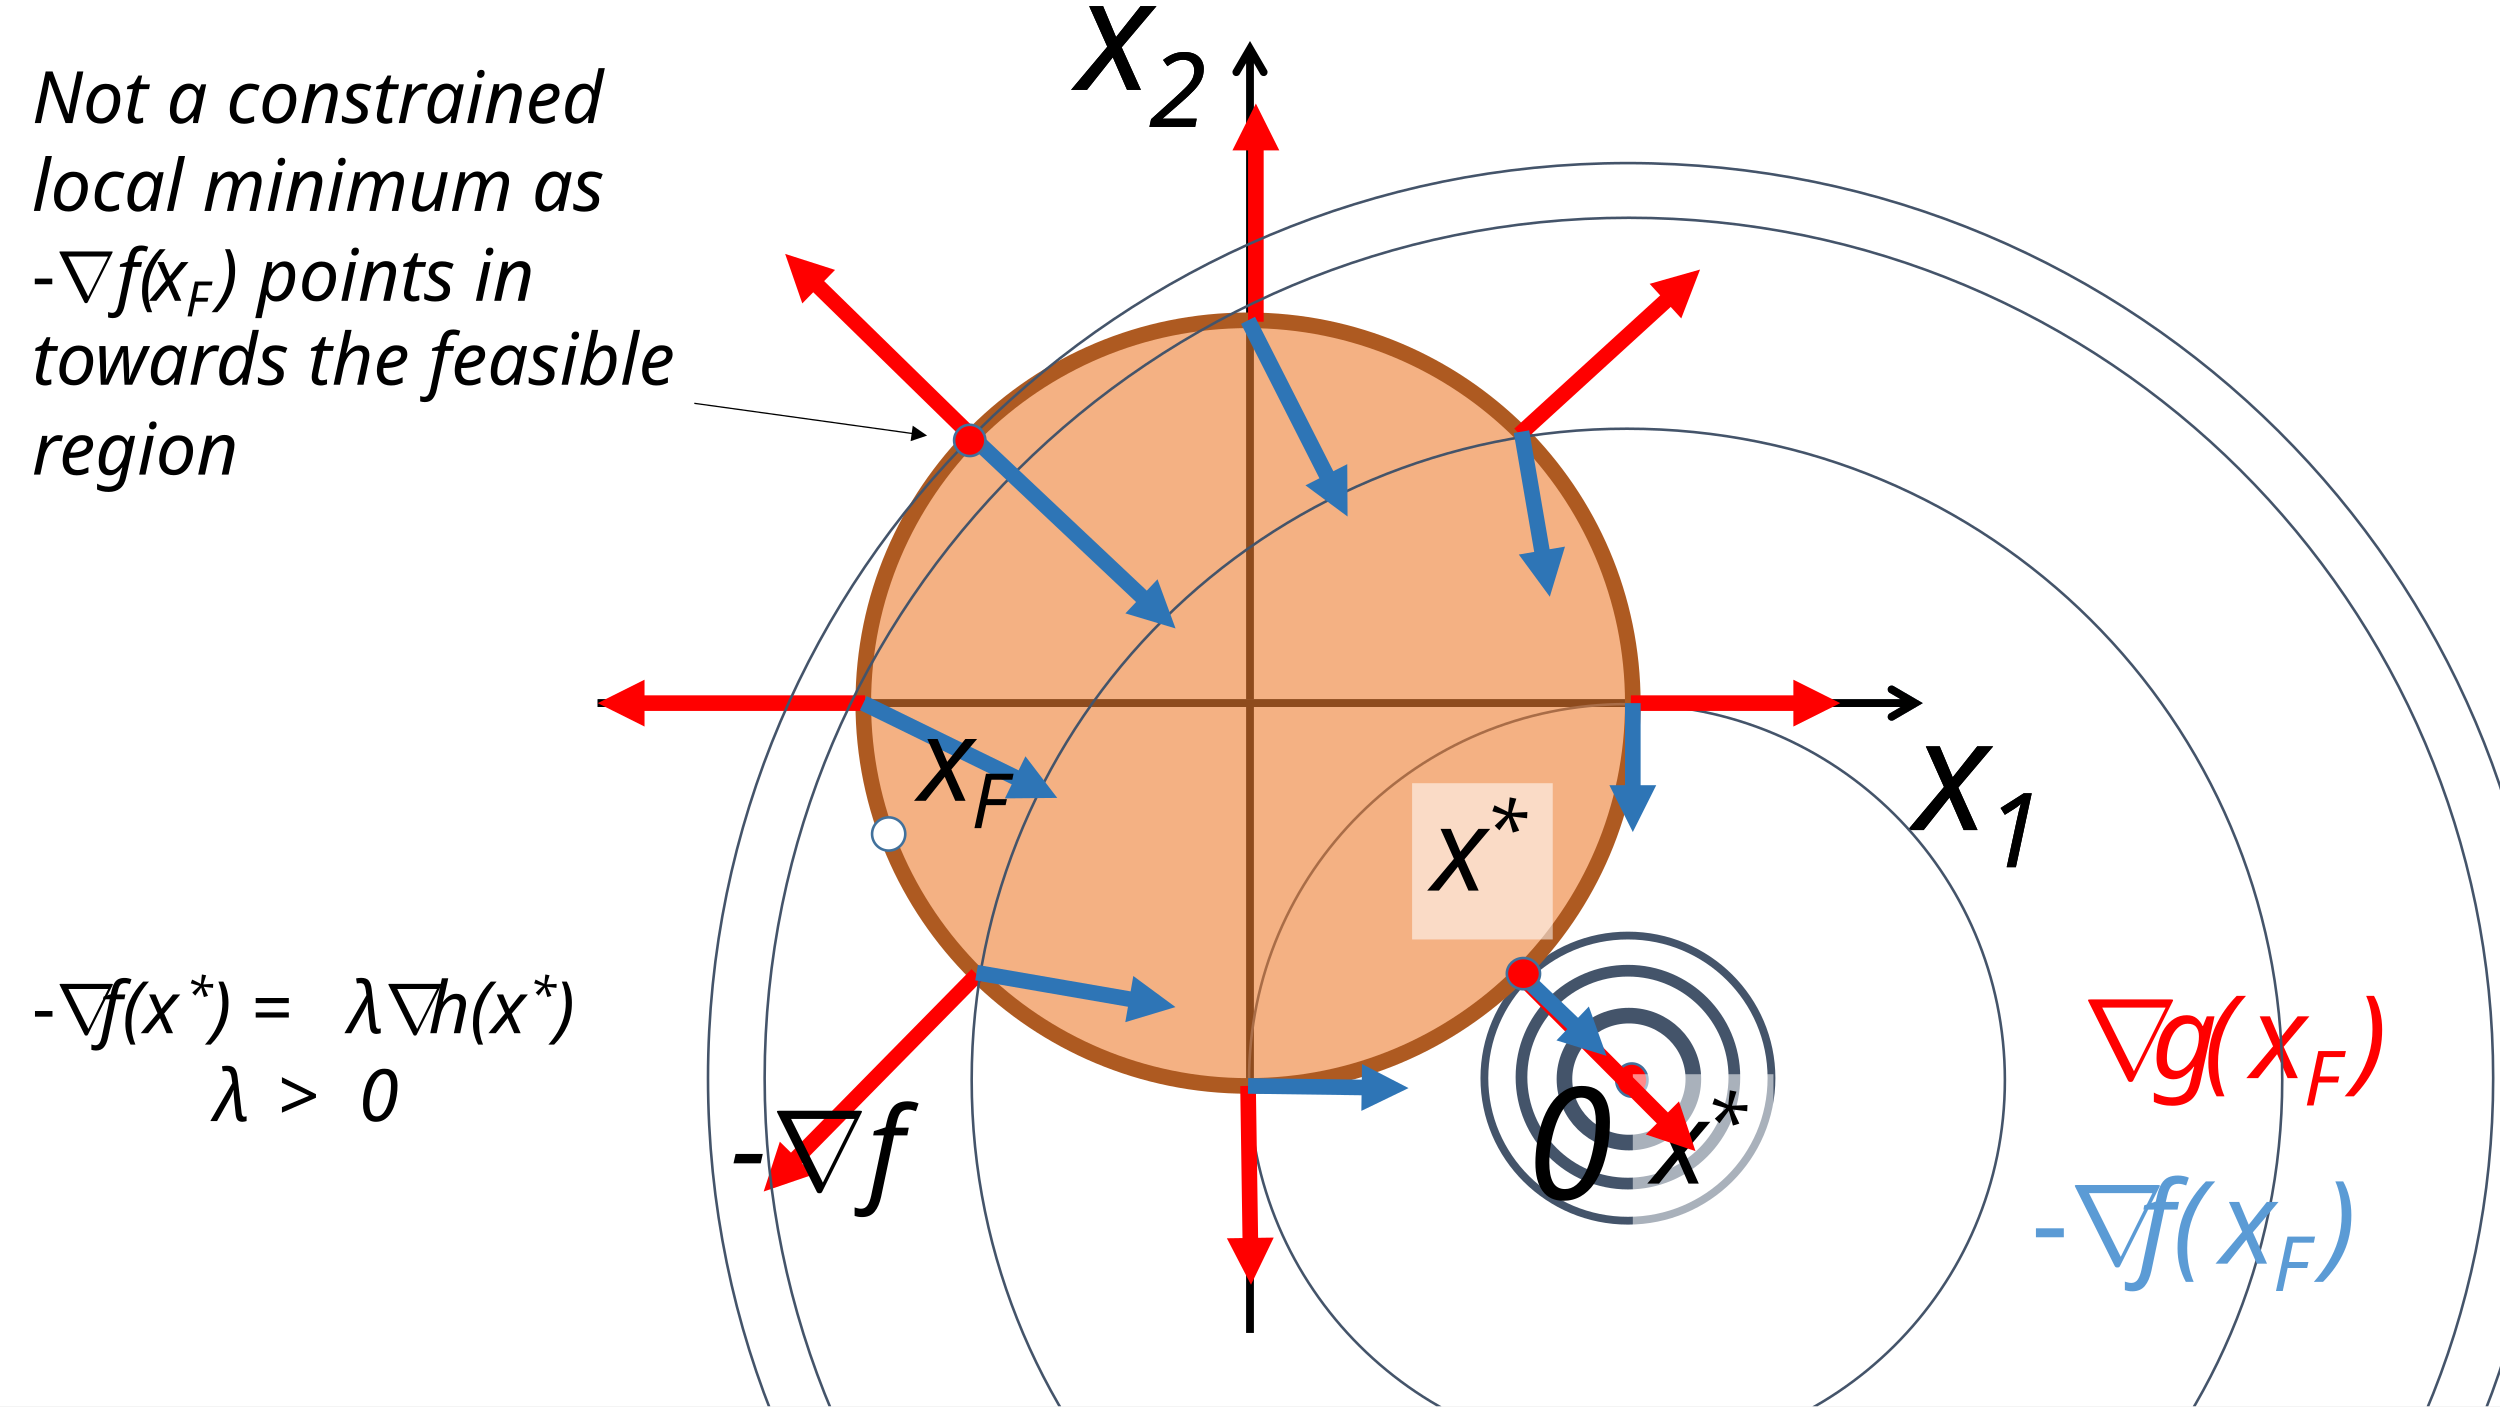
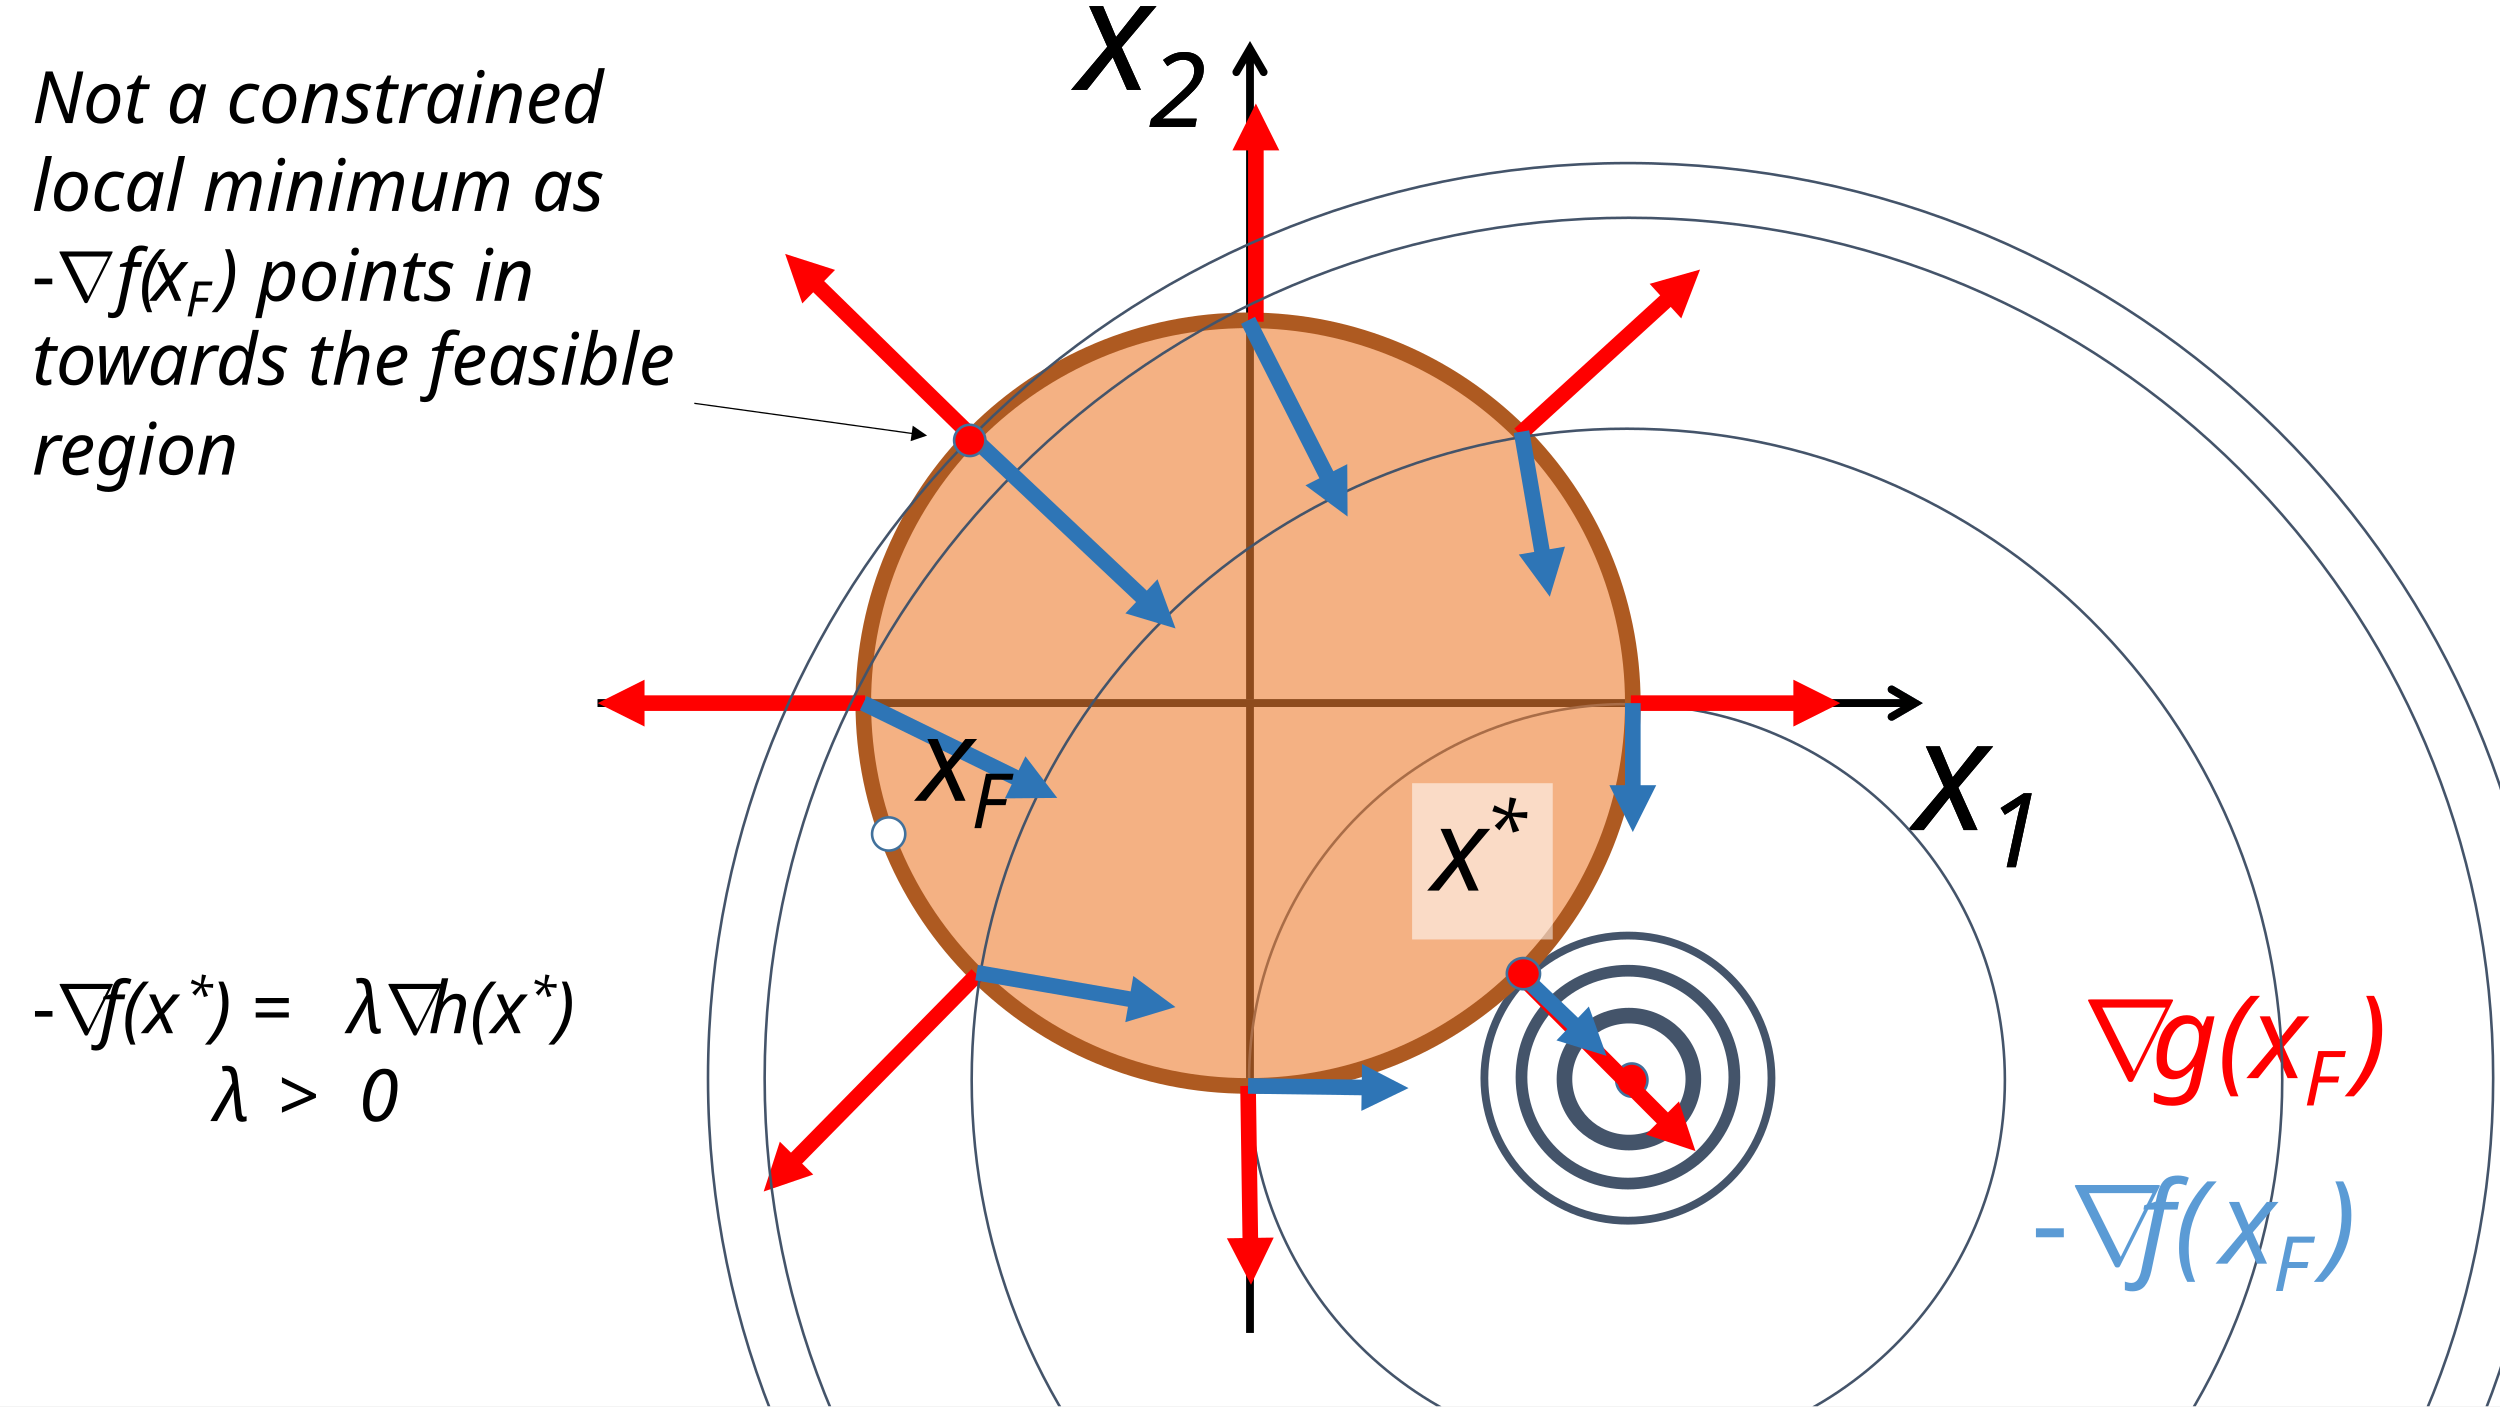
<svg xmlns="http://www.w3.org/2000/svg" width="1280" height="720" overflow="hidden">
  <defs>
    <clipPath id="clip0">
      <rect x="0" y="0" width="1280" height="720" />
    </clipPath>
  </defs>
  <g clip-path="url(#clip0)">
    <rect x="0" y="0" width="1280" height="720" fill="#FFFFFF" />
    <path d="M2-3.17437e-07 2 657.508-2 657.508-2 3.17437e-07ZM8.728 646.514 0 661.476-8.727 646.514C-9.284 645.56-8.962 644.336-8.008 643.779-7.054 643.223-5.829 643.545-5.272 644.499L1.728 656.499-1.727 656.499 5.273 644.499C5.829 643.545 7.054 643.223 8.008 643.779 8.962 644.336 9.284 645.56 8.728 646.514Z" transform="matrix(1 0 0 -1 640 682.467)" />
    <path d="M306 358 980.514 358 980.514 362 306 362ZM969.509 351.273 984.471 360 969.509 368.728C968.555 369.284 967.331 368.962 966.774 368.008 966.218 367.054 966.54 365.829 967.494 365.273L979.494 358.273 979.494 361.728 967.494 354.728C966.54 354.171 966.218 352.946 966.774 351.992 967.331 351.038 968.555 350.716 969.509 351.273Z" fill="#44546A" />
    <text font-family="CMU Classical Serif,CMU Classical Serif_MSFontService,sans-serif" font-style="italic" font-weight="500" font-size="80" transform="translate(979.715 425)">x<tspan font-size="53" x="37" y="19">1</tspan>
      <tspan font-size="80" x="-428.373" y="-379">x</tspan>
      <tspan font-size="53" x="-391.373" y="-360">2</tspan>
    </text>
    <path d="M801 552.5C801 534.551 815.775 520 834 520 852.225 520 867 534.551 867 552.5 867 570.449 852.225 585 834 585 815.775 585 801 570.449 801 552.5Z" stroke="#44546A" stroke-width="8" stroke-miterlimit="8" fill="none" fill-rule="evenodd" />
    <path d="M306 358 980.514 358 980.514 362 306 362ZM969.509 351.273 984.471 360 969.509 368.728C968.555 369.284 967.331 368.962 966.774 368.008 966.218 367.054 966.54 365.829 967.494 365.273L979.494 358.273 979.494 361.728 967.494 354.728C966.54 354.171 966.218 352.946 966.774 351.992 967.331 351.038 968.555 350.716 969.509 351.273Z" />
    <text font-family="CMU Classical Serif,CMU Classical Serif_MSFontService,sans-serif" font-style="italic" font-weight="500" font-size="80" transform="translate(979.715 425)">x<tspan font-size="53" x="37" y="19">1</tspan>
      <tspan font-size="80" x="-428.373" y="-379">x</tspan>
      <tspan font-size="53" x="-391.373" y="-360">2</tspan>
    </text>
    <path d="M779 551.5C779 521.4 803.4 497 833.5 497 863.599 497 888 521.4 888 551.5 888 581.599 863.599 606 833.5 606 803.4 606 779 581.599 779 551.5Z" stroke="#44546A" stroke-width="6" stroke-miterlimit="8" fill="none" fill-rule="evenodd" />
    <path d="M760 552C760 511.683 792.907 479 833.5 479 874.093 479 907 511.683 907 552 907 592.317 874.093 625 833.5 625 792.907 625 760 592.317 760 552Z" stroke="#44546A" stroke-width="4" stroke-miterlimit="8" fill="none" fill-rule="evenodd" />
    <path d="M639.5 553C639.5 446.685 726.133 360.5 833 360.5 939.867 360.5 1026.5 446.685 1026.5 553 1026.5 659.315 939.867 745.5 833 745.5 726.133 745.5 639.5 659.315 639.5 553Z" stroke="#44546A" stroke-width="1.333" stroke-miterlimit="8" fill="none" fill-rule="evenodd" />
-     <text font-family="CMU Classical Serif,CMU Classical Serif_MSFontService,sans-serif" font-style="italic" font-weight="500" font-size="80" transform="translate(781.559 614)">0</text>
    <path d="M827.5 553C827.5 548.306 831.082 544.5 835.5 544.5 839.918 544.5 843.5 548.306 843.5 553 843.5 557.694 839.918 561.5 835.5 561.5 831.082 561.5 827.5 557.694 827.5 553Z" stroke="#41719C" stroke-width="1.333" stroke-miterlimit="8" fill="#FF0000" fill-rule="evenodd" />
-     <rect x="836" y="550" width="72" height="81" fill="#FFFFFF" fill-opacity="0.541" />
-     <text font-family="CMU Classical Serif,CMU Classical Serif_MSFontService,sans-serif" font-style="italic" font-weight="500" font-size="59" transform="translate(845.589 606)">x<tspan font-size="39" x="27.167" y="-18">*</tspan>
-     </text>
    <path d="M442 360C442 251.752 530.2 164 639 164 747.8 164 836 251.752 836 360 836 468.248 747.8 556 639 556 530.2 556 442 468.248 442 360Z" stroke="#AE5A21" stroke-width="8" stroke-miterlimit="8" fill="#ED7D31" fill-rule="evenodd" fill-opacity="0.6" />
    <path d="M493.419 224.969 413.505 146.842 419.097 141.121 499.011 219.248ZM410.773 155.358 402 130 427.55 138.197Z" fill="#FF0000" />
    <path d="M639 164.733 639 73 647 73 647 164.733ZM631 77 643 53 655 77Z" fill="#FF0000" />
    <path d="M643 555.941 644.212 637.76 636.213 637.879 635 556.059ZM652.152 633.642 640.509 657.818 628.155 633.998Z" fill="#FF0000" />
    <path d="M780.833 496.176 856.801 572.388 851.135 578.036 775.167 501.824ZM859.643 563.907 868.088 589.376 842.646 580.85Z" fill="#FF0000" />
    <path d="M835 356 922.203 356 922.203 364 835 364ZM918.203 348 942.203 360 918.203 372Z" fill="#FF0000" />
    <path d="M2.698-2.954 80.365 67.983 74.969 73.89-2.698 2.954ZM82.806 59.378 92.434 84.424 66.621 77.099Z" fill="#FF0000" transform="matrix(1 0 0 -1 778 222.424)" />
    <path d="M3.06736e-06-4 116.908-4 116.908 4-3.06736e-06 4ZM112.908-12 136.908 0 112.908 12Z" fill="#FF0000" transform="matrix(-1 0 0 1 442.908 360)" />
    <path d="M2.851-2.805 98.091 94 92.389 99.61-2.851 2.805ZM100.989 85.538 109.266 111.062 83.881 102.369Z" fill="#FF0000" transform="matrix(-1 0 0 1 500.266 499)" />
-     <text fill="#FF0000" font-family="Cambria Math,Cambria Math_MSFontService,sans-serif" font-weight="400" font-size="59" transform="translate(1066.31 552)">∇<tspan font-family="CMU Classical Serif,CMU Classical Serif_MSFontService,sans-serif" font-style="italic" font-weight="500" font-size="59" x="35" y="0">g</tspan>
-       <tspan font-family="CMU Classical Serif,CMU Classical Serif_MSFontService,sans-serif" font-style="italic" font-weight="500" font-size="59" x="62" y="0">(</tspan>
+     <text fill="#FF0000" font-family="Cambria Math,Cambria Math_MSFontService,sans-serif" font-weight="400" font-size="59" transform="translate(1066.31 552)">∇<tspan font-family="CMU Classical Serif,CMU Classical Serif_MSFontService,sans-serif" font-style="italic" font-weight="500" font-size="59" x="35" y="0">g(</tspan>
      <tspan font-family="CMU Classical Serif,CMU Classical Serif_MSFontService,sans-serif" font-style="italic" font-weight="500" font-size="59" x="86" y="0">x</tspan>
      <tspan font-family="CMU Classical Serif,CMU Classical Serif_MSFontService,sans-serif" font-style="italic" font-weight="500" font-size="39" x="113.167" y="14">F</tspan>
      <tspan font-family="CMU Classical Serif,CMU Classical Serif_MSFontService,sans-serif" font-style="italic" font-weight="500" font-size="59" x="138.667" y="0">)</tspan>
    </text>
    <path d="M362.5 552C362.5 293.255 573.374 83.5 833.5 83.5 1093.63 83.5 1304.5 293.255 1304.5 552 1304.5 810.745 1093.63 1020.5 833.5 1020.5 573.374 1020.5 362.5 810.745 362.5 552Z" stroke="#44546A" stroke-width="1.333" stroke-miterlimit="8" fill="none" fill-rule="evenodd" />
    <path d="M391.5 552C391.5 308.719 589.614 111.5 834 111.5 1078.39 111.5 1276.5 308.719 1276.5 552 1276.5 795.281 1078.39 992.5 834 992.5 589.614 992.5 391.5 795.281 391.5 552Z" stroke="#44546A" stroke-width="1.333" stroke-miterlimit="8" fill="none" fill-rule="evenodd" />
    <path d="M497.5 553C497.5 368.813 647.708 219.5 833 219.5 1018.29 219.5 1168.5 368.813 1168.5 553 1168.5 737.187 1018.29 886.5 833 886.5 647.708 886.5 497.5 737.187 497.5 553Z" stroke="#44546A" stroke-width="1.333" stroke-miterlimit="8" fill="none" fill-rule="evenodd" />
-     <text font-family="CMU Classical Serif,CMU Classical Serif_MSFontService,sans-serif" font-style="italic" font-weight="500" font-size="59" transform="translate(374.021 609)">-<tspan font-family="Cambria Math,Cambria Math_MSFontService,sans-serif" font-style="normal" font-weight="400" font-size="59" x="21" y="0">∇</tspan>f</text>
    <path d="M498.743 219.089 590.071 305.148 584.584 310.971 493.257 224.911ZM592.646 296.583 601.883 321.776 576.187 314.05Z" fill="#2E75B6" />
    <path d="M443.756 356.406 525.106 396.159 521.594 403.347 440.244 363.594ZM525.025 387.215 541.319 408.534 514.488 408.778Z" fill="#2E75B6" />
    <path d="M642.568 162.191 684.472 244.827 677.337 248.445 635.432 165.809ZM689.798 237.642 689.95 264.474 668.393 248.496Z" fill="#2E75B6" />
    <path d="M782.942 220.323 794.069 285.156 786.184 286.509 775.058 221.677ZM801.277 279.861 793.509 305.545 777.623 283.92Z" fill="#2E75B6" />
    <path d="M500.682 494.059 582.819 508.269 581.455 516.152 499.318 501.941ZM580.242 499.704 601.844 515.62 576.15 523.353Z" fill="#2E75B6" />
    <path d="M639.054 552 701.227 552.834 701.12 560.833 638.946 560ZM697.335 544.781 721.172 557.102 697.013 568.779Z" fill="#2E75B6" />
    <path d="M840 360 840 406.015 832 406.015 832 360ZM848 402.015 836 426.015 824 402.015Z" fill="#2E75B6" />
    <path d="M780.765 495.109 810.85 523.88 805.321 529.661 775.235 500.891ZM813.488 515.333 822.54 540.593 796.901 532.678Z" fill="#2E75B6" />
    <path d="M446.5 427C446.5 422.306 450.306 418.5 455 418.5 459.694 418.5 463.5 422.306 463.5 427 463.5 431.694 459.694 435.5 455 435.5 450.306 435.5 446.5 431.694 446.5 427Z" stroke="#41719C" stroke-width="1.333" stroke-miterlimit="8" fill="#FFFFFF" fill-rule="evenodd" />
    <text font-family="CMU Classical Serif,CMU Classical Serif_MSFontService,sans-serif" font-style="italic" font-weight="500" font-size="59" transform="translate(470.16 410)">x<tspan font-size="39" x="27.167" y="14">F</tspan>
      <tspan fill="#5B9BD5" font-family="CMU Serif,CMU Serif_MSFontService,sans-serif" font-style="normal" font-size="59" x="569.879" y="237">-</tspan>
      <tspan fill="#5B9BD5" font-family="Cambria Math,Cambria Math_MSFontService,sans-serif" font-style="normal" font-weight="400" font-size="59" x="589.379" y="237">∇</tspan>
-       <tspan fill="#5B9BD5" font-size="59" x="624.379" y="237">f</tspan>
-       <tspan fill="#5B9BD5" font-size="59" x="642.379" y="237">(</tspan>
+       <tspan fill="#5B9BD5" font-size="59" x="624.379" y="237">f(</tspan>
      <tspan fill="#5B9BD5" font-size="59" x="666.379" y="237">x</tspan>
      <tspan fill="#5B9BD5" font-size="39" x="693.545" y="251">F</tspan>
      <tspan fill="#5B9BD5" font-size="59" x="719.045" y="237">)</tspan>
    </text>
    <path d="M771.5 498.5C771.5 494.082 775.306 490.5 780 490.5 784.694 490.5 788.5 494.082 788.5 498.5 788.5 502.918 784.694 506.5 780 506.5 775.306 506.5 771.5 502.918 771.5 498.5Z" stroke="#41719C" stroke-width="1.333" stroke-miterlimit="8" fill="#FF0000" fill-rule="evenodd" />
    <rect x="723" y="401" width="72" height="80" fill="#FFFFFF" fill-opacity="0.541" />
    <text font-family="CMU Classical Serif,CMU Classical Serif_MSFontService,sans-serif" font-style="italic" font-weight="500" font-size="59" transform="translate(732.897 456)">x<tspan font-size="39" x="27.167" y="-18">*</tspan>
      <tspan font-family="CMU Serif,CMU Serif_MSFontService,sans-serif" font-style="normal" font-size="37" x="-716.473" y="73">-</tspan>
      <tspan font-family="Cambria Math,Cambria Math_MSFontService,sans-serif" font-style="normal" font-weight="400" font-size="37" x="-704.14" y="73">∇</tspan>
      <tspan font-size="37" x="-681.973" y="73">f(x</tspan>
      <tspan font-size="25" x="-637.806" y="62">*</tspan>
      <tspan font-size="37" x="-625.14" y="73">) = </tspan>
      <tspan font-size="37" x="-554.473" y="73">λ</tspan>
      <tspan font-family="Cambria Math,Cambria Math_MSFontService,sans-serif" font-style="normal" font-weight="400" font-size="37" x="-535.806" y="73">∇</tspan>
      <tspan font-size="37" x="-513.64" y="73">h(x</tspan>
      <tspan font-size="25" x="-461.973" y="62">*</tspan>
      <tspan font-size="37" x="-449.306" y="73">)</tspan>
      <tspan font-size="37" x="-623.14" y="118">λ</tspan>
      <tspan font-size="37" x="-591.14" y="118">&gt;</tspan>
      <tspan font-size="37" x="-549.14" y="118">0</tspan>
    </text>
    <path d="M488.5 225.5C488.5 221.082 492.082 217.5 496.5 217.5 500.918 217.5 504.5 221.082 504.5 225.5 504.5 229.918 500.918 233.5 496.5 233.5 492.082 233.5 488.5 229.918 488.5 225.5Z" stroke="#41719C" stroke-width="1.333" stroke-miterlimit="8" fill="#FF0000" fill-rule="evenodd" />
    <text font-family="CMU Classical Serif,CMU Classical Serif_MSFontService,sans-serif" font-style="italic" font-weight="500" font-size="37" transform="translate(16.3281 63)">Not a constrained <tspan font-size="37" x="0" y="45">local minimum as    </tspan>
      <tspan font-family="CMU Serif,CMU Serif_MSFontService,sans-serif" font-style="normal" font-size="37" x="0" y="91">-</tspan>
      <tspan font-family="Cambria Math,Cambria Math_MSFontService,sans-serif" font-style="normal" font-weight="400" font-size="37" x="12.333" y="91">∇</tspan>f(<tspan font-size="37" x="61.333" y="91">x</tspan>
      <tspan font-size="25" x="78.667" y="99">F</tspan>
      <tspan font-size="37" x="94.833" y="91">) points in </tspan>
      <tspan font-size="37" x="0" y="134">towards the feasible </tspan>
      <tspan font-size="37" x="0" y="180">region</tspan>
    </text>
    <path d="M355.546 206.17 468.134 221.762 468.043 222.422 355.454 206.83ZM467.317 217.947 474.692 223.006 466.219 225.871Z" />
  </g>
</svg>
